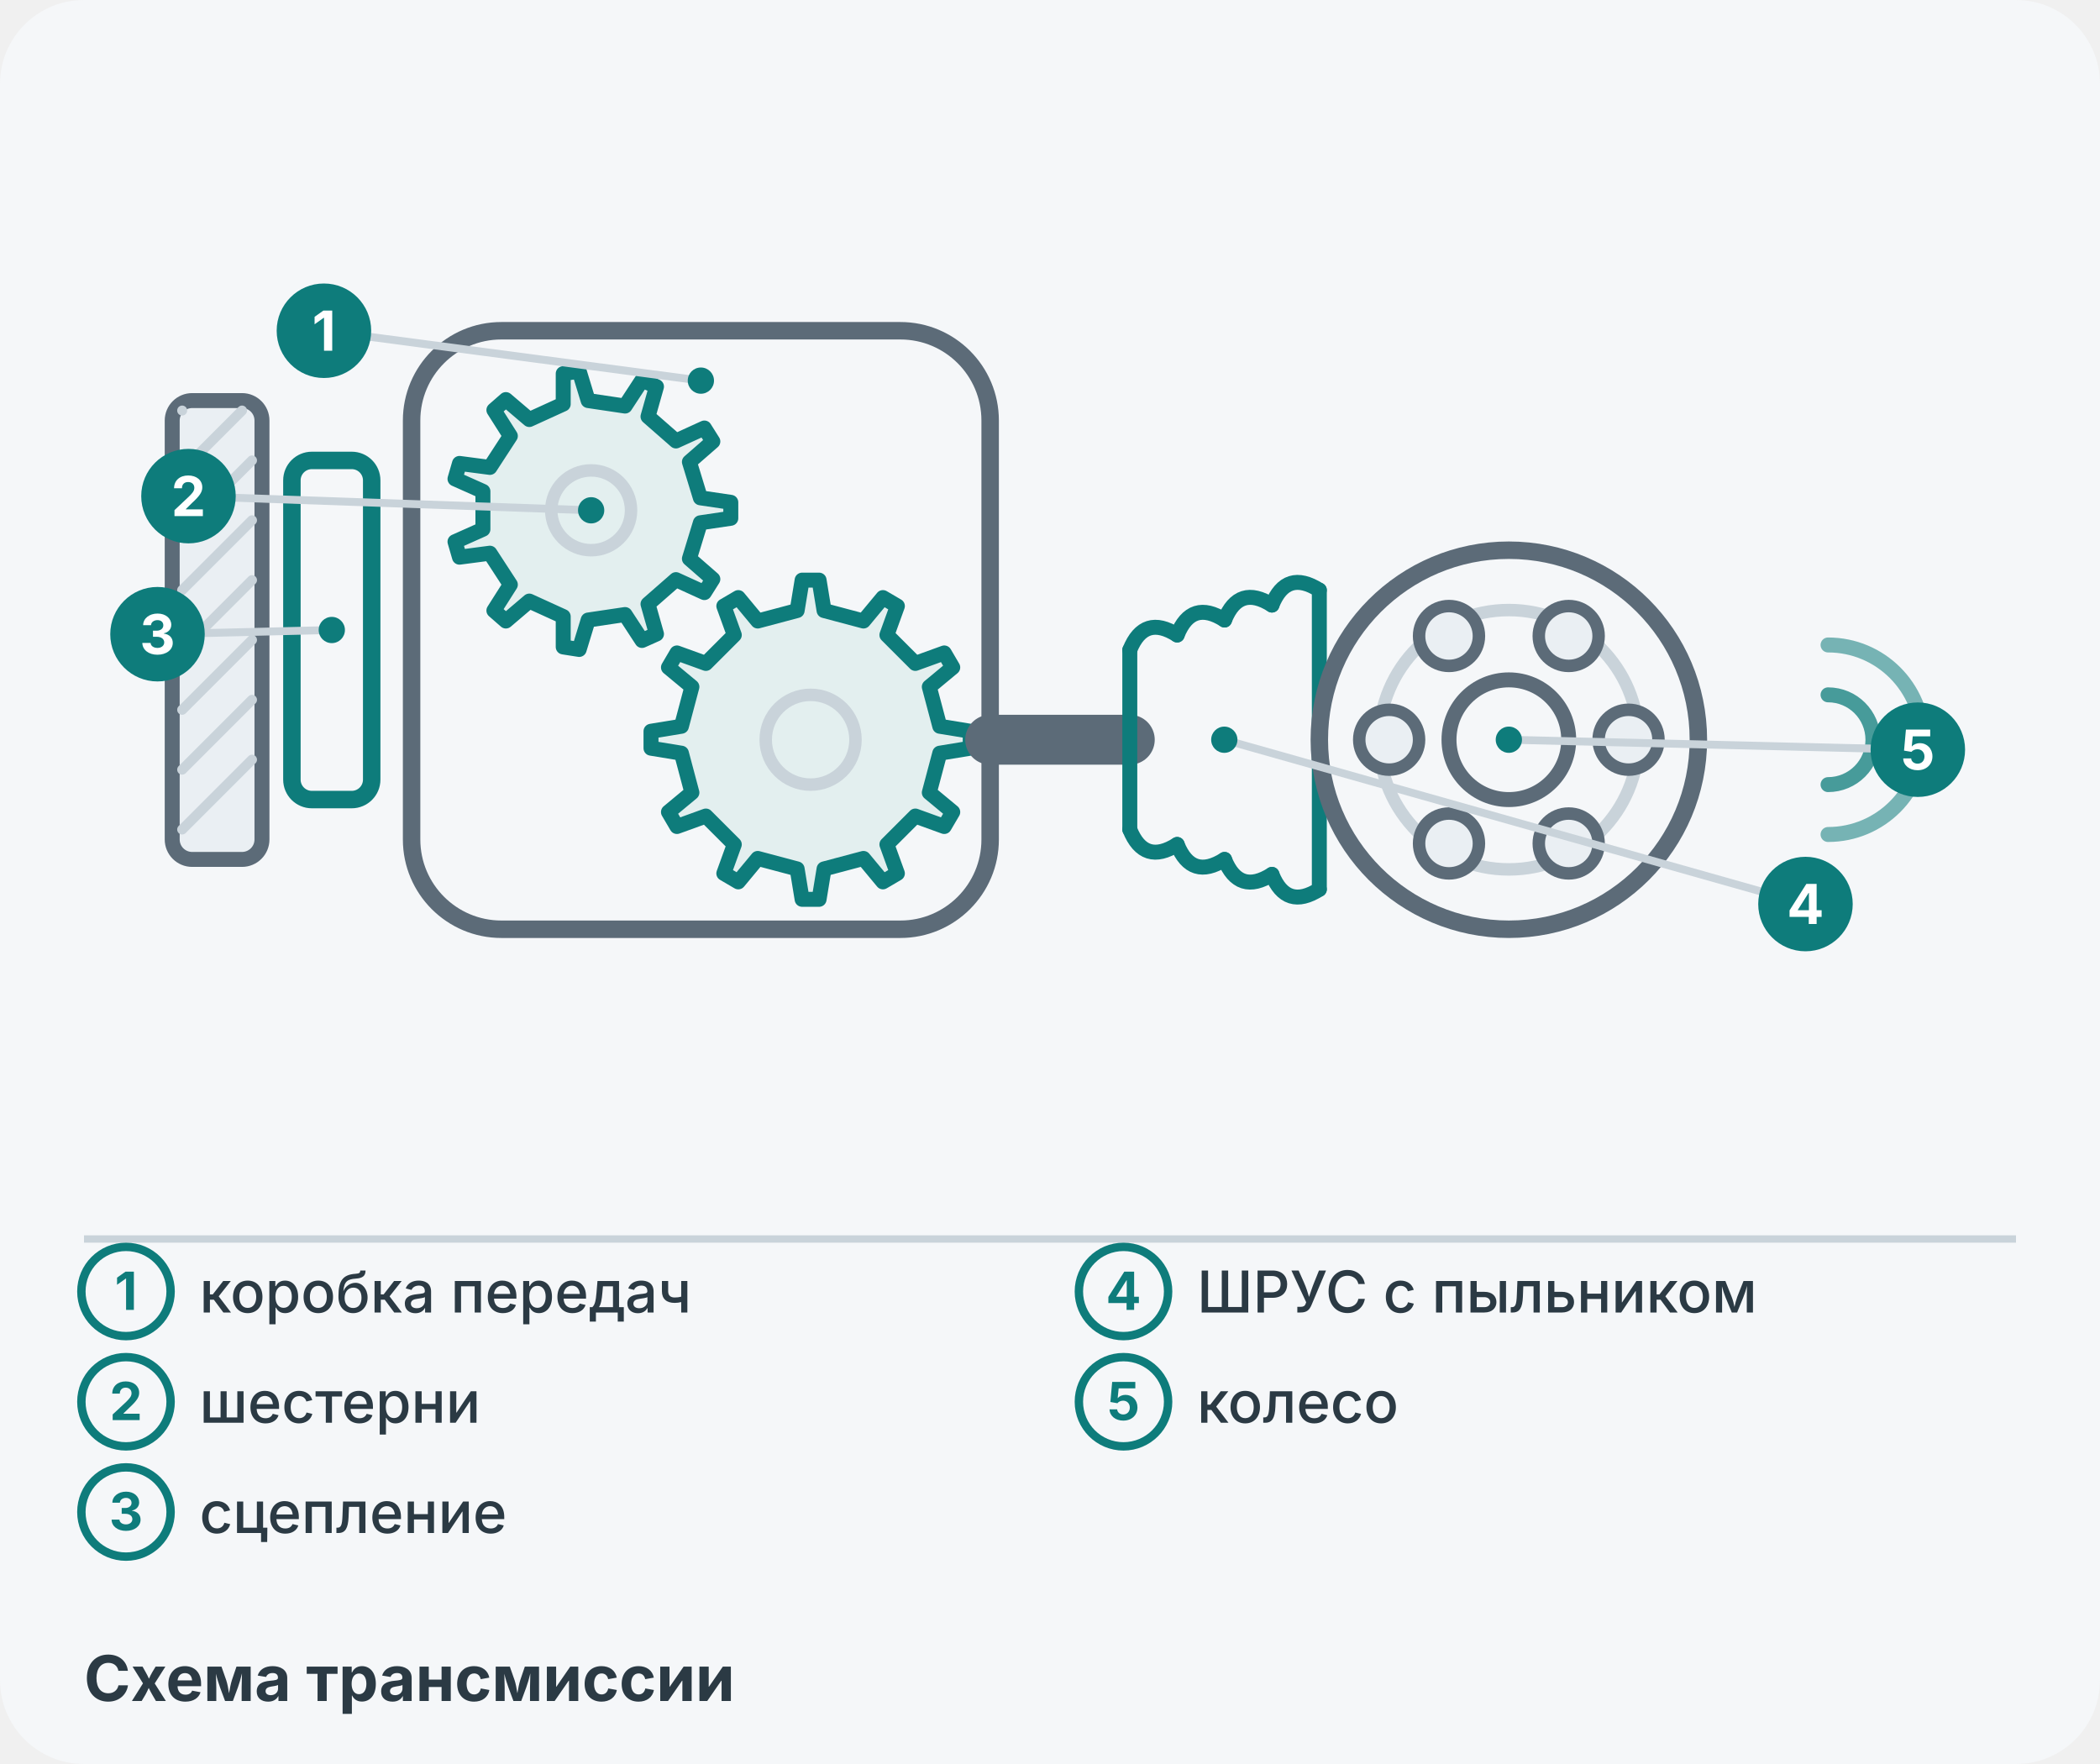
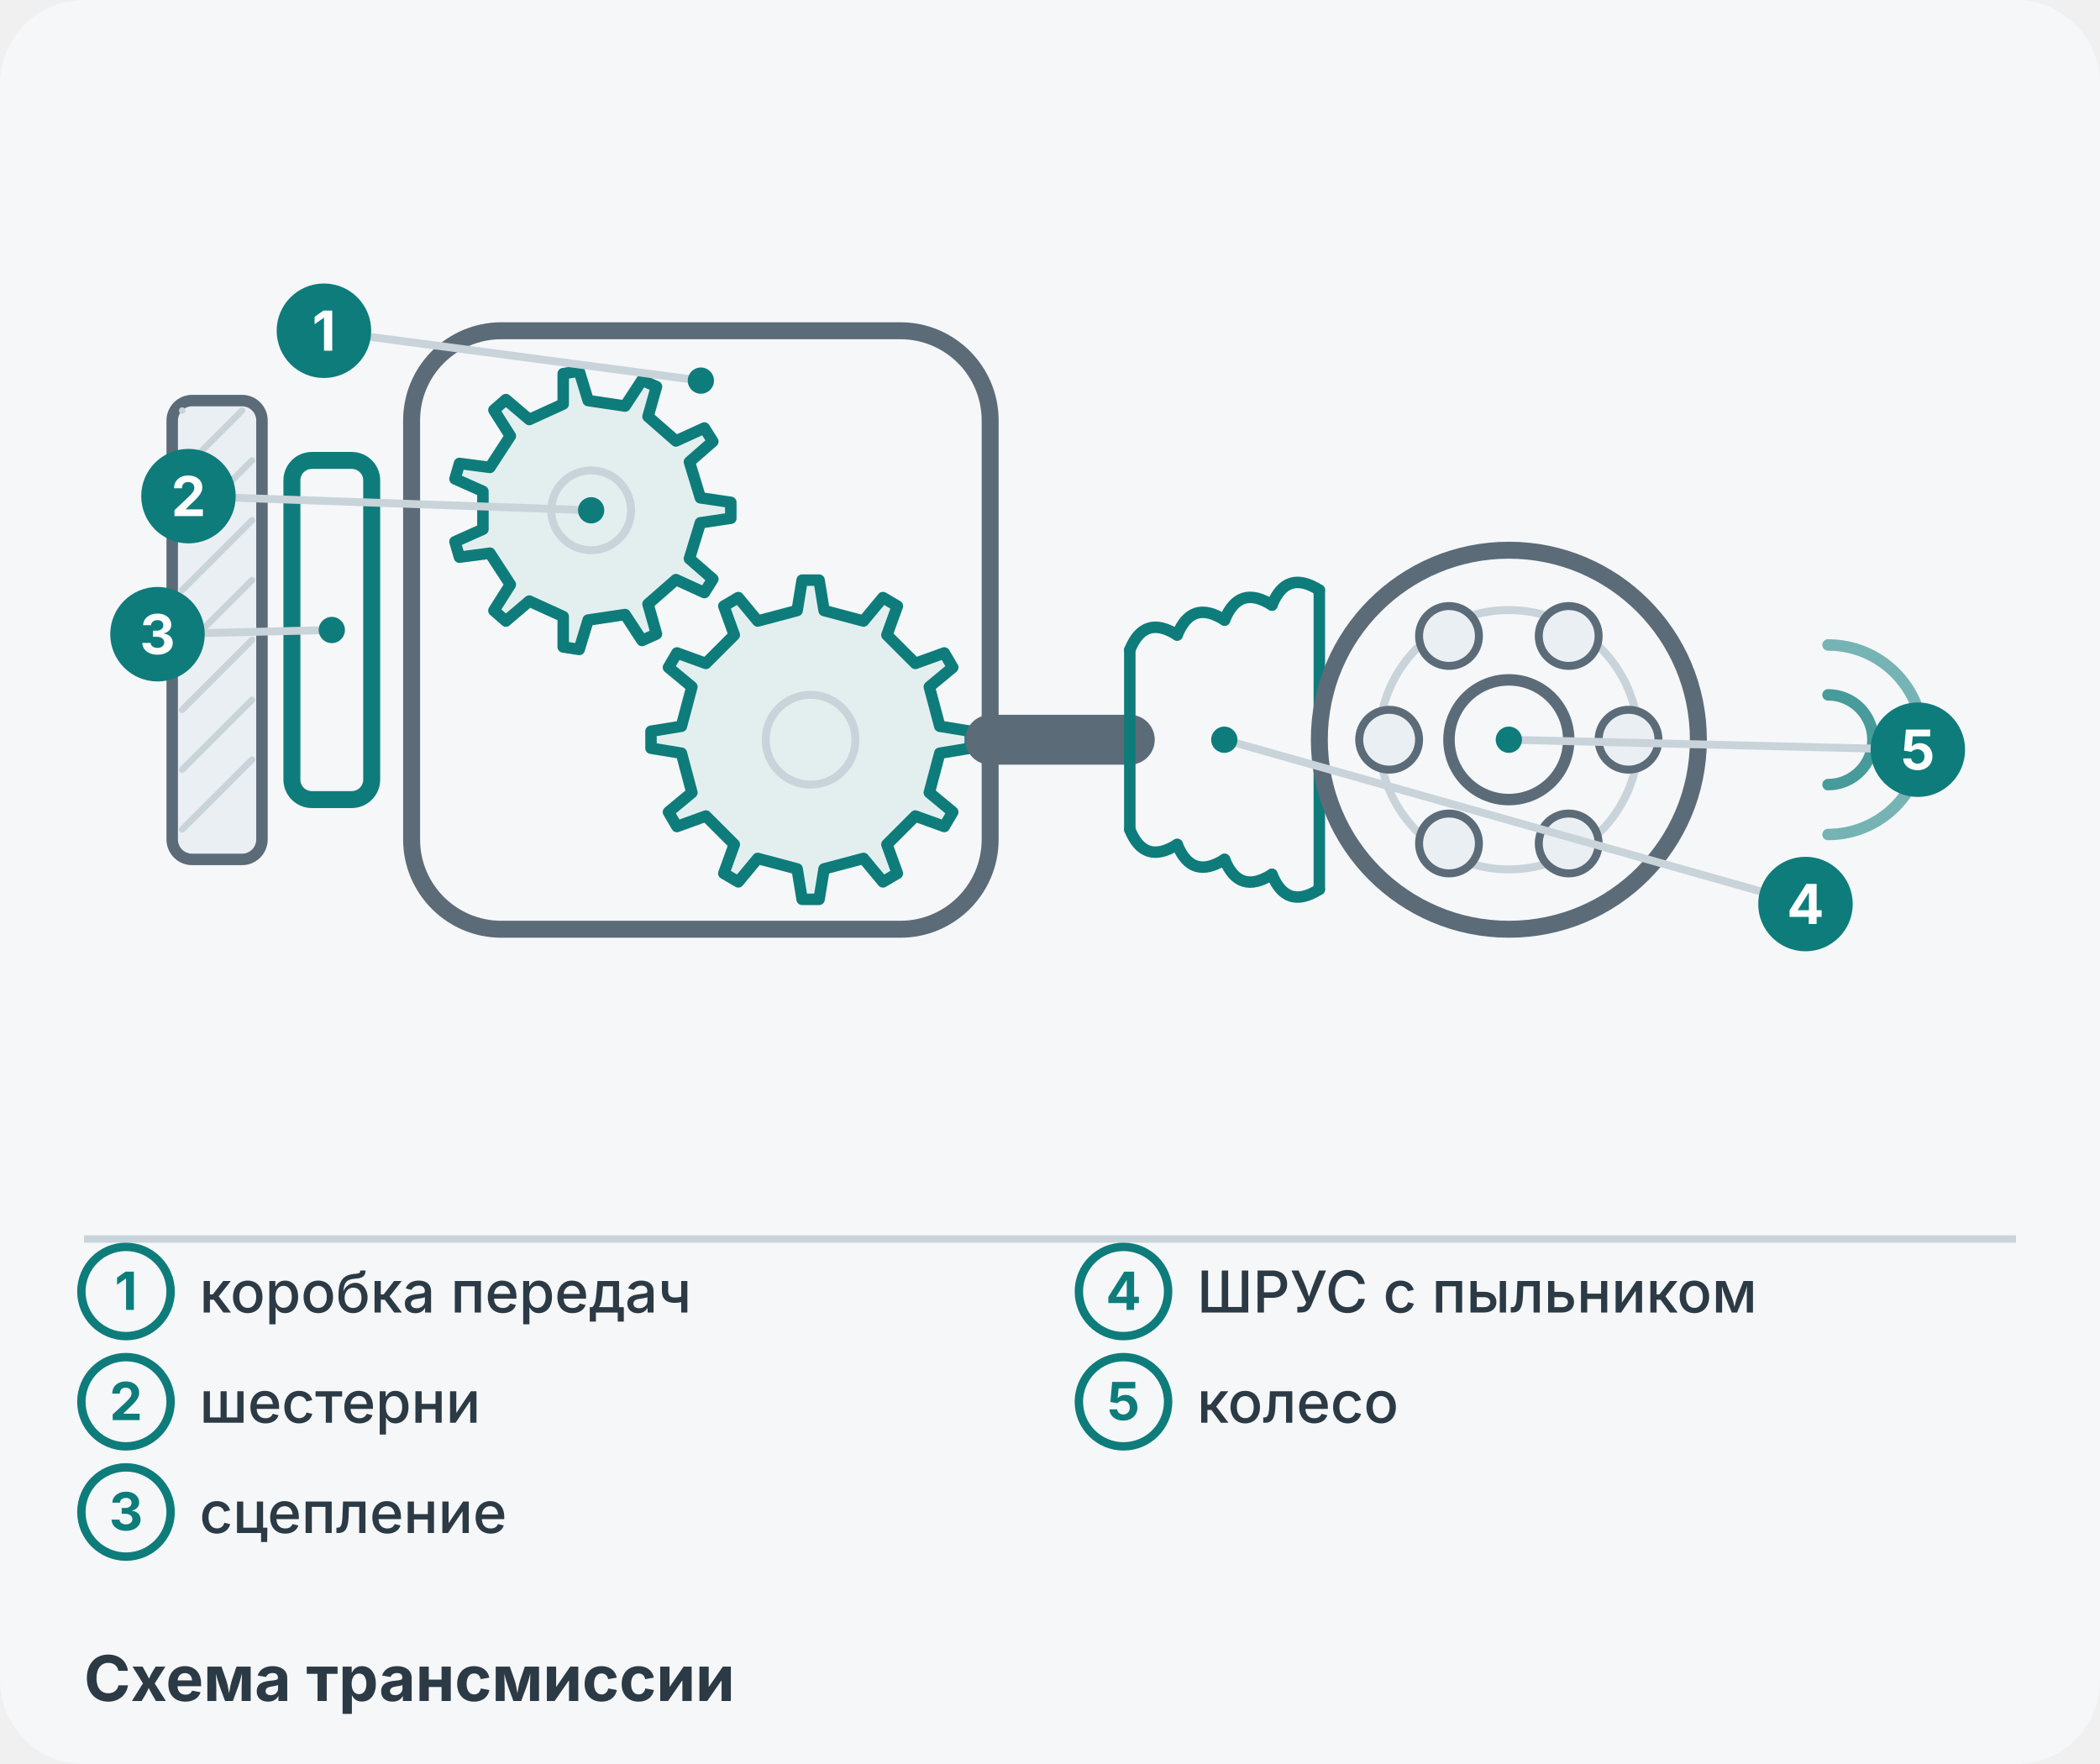
<svg xmlns="http://www.w3.org/2000/svg" viewBox="0 0 400 336" role="img" aria-label="Схема трансмиссии">
  <rect width="400" height="336" rx="16" fill="#F5F7F9" />
  <g transform="translate(10,6) scale(0.95)">
    <g fill="none" stroke-linecap="round" stroke-linejoin="round">
-       <rect x="24.0" y="74.0" width="18.0" height="92.0" rx="4" stroke="#5C6B78" stroke-width="3" fill="#EAEFF3" />
-       <path d="M 26.0 76.0 L 26.0 76.0" stroke="#C9D3DA" stroke-width="2" />
-       <path d="M 38.0 76.0 L 26.0 88.0" stroke="#C9D3DA" stroke-width="2" />
-       <path d="M 40.0 86.0 L 26.0 100.0" stroke="#C9D3DA" stroke-width="2" />
-       <path d="M 40.0 98.0 L 26.0 112.0" stroke="#C9D3DA" stroke-width="2" />
-       <path d="M 40.0 110.0 L 26.0 124.0" stroke="#C9D3DA" stroke-width="2" />
-       <path d="M 40.0 122.0 L 26.0 136.0" stroke="#C9D3DA" stroke-width="2" />
-       <path d="M 40.0 134.0 L 26.0 148.0" stroke="#C9D3DA" stroke-width="2" />
-       <path d="M 40.0 146.0 L 26.0 160.0" stroke="#C9D3DA" stroke-width="2" />
-       <rect x="48.0" y="86.0" width="16.0" height="68.0" rx="4" stroke="#0E7C7B" stroke-width="3.5" fill="none" />
-       <rect x="72.0" y="60.0" width="116.0" height="120.0" rx="18" stroke="#5C6B78" stroke-width="3.5" fill="none" />
-       <path d="M 129.9 93.5 L 136.0 94.4 L 136.0 97.6 L 129.9 98.5 L 127.7 105.7 L 132.4 109.8 L 130.7 112.5 L 125.0 109.9 L 119.4 114.8 L 121.1 120.8 L 118.2 122.1 L 114.8 116.9 L 107.4 118.0 L 105.6 123.9 L 102.4 123.4 L 102.4 117.3 L 95.6 114.2 L 90.9 118.2 L 88.5 116.1 L 91.8 110.9 L 87.7 104.6 L 81.6 105.4 L 80.7 102.3 L 86.3 99.8 L 86.3 92.2 L 80.7 89.7 L 81.6 86.6 L 87.7 87.4 L 91.8 81.1 L 88.5 75.9 L 90.9 73.8 L 95.6 77.8 L 102.4 74.7 L 102.4 68.6 L 105.6 68.1 L 107.4 74.0 L 114.8 75.1 L 118.2 69.9 L 121.1 71.2 L 119.4 77.2 L 125.0 82.1 L 130.7 79.5 L 132.4 82.2 L 127.7 86.3 Z" stroke="#0E7C7B" stroke-width="3" fill="#E3EFEF" />
-       <circle cx="108.0" cy="96.0" r="8.0" stroke="#C9D3DA" stroke-width="2.5" fill="none" />
-       <path d="M 177.9 139.3 L 184.0 140.3 L 184.0 143.7 L 177.9 144.7 L 175.8 152.6 L 180.5 156.5 L 178.8 159.4 L 173.0 157.3 L 167.3 163.0 L 169.4 168.8 L 166.5 170.5 L 162.6 165.8 L 154.7 167.9 L 153.7 174.0 L 150.3 174.0 L 149.3 167.9 L 141.4 165.8 L 137.5 170.5 L 134.6 168.8 L 136.7 163.0 L 131.0 157.3 L 125.2 159.4 L 123.5 156.5 L 128.2 152.6 L 126.1 144.7 L 120.0 143.7 L 120.0 140.3 L 126.1 139.3 L 128.2 131.4 L 123.5 127.5 L 125.2 124.6 L 131.0 126.7 L 136.7 121.0 L 134.6 115.2 L 137.5 113.5 L 141.4 118.2 L 149.3 116.1 L 150.3 110.0 L 153.7 110.0 L 154.7 116.1 L 162.6 118.2 L 166.5 113.5 L 169.4 115.2 L 167.3 121.0 L 173.0 126.7 L 178.8 124.6 L 180.5 127.5 L 175.8 131.4 Z" stroke="#0E7C7B" stroke-width="3" fill="#E3EFEF" />
-       <circle cx="152.0" cy="142.0" r="9.0" stroke="#C9D3DA" stroke-width="2.5" fill="none" />
-       <path d="M 188.0 142.0 L 216.0 142.0" stroke="#5C6B78" stroke-width="10" />
-       <path d="M 216.0 124.0 Q 218.9 116.8 225.5 121.0" stroke="#0E7C7B" stroke-width="3" fill="none" />
-       <path d="M 225.5 121.0 Q 228.4 113.8 235.0 118.0" stroke="#0E7C7B" stroke-width="3" fill="none" />
-       <path d="M 235.0 118.0 Q 237.9 110.8 244.5 115.0" stroke="#0E7C7B" stroke-width="3" fill="none" />
-       <path d="M 244.5 115.0 Q 247.4 107.8 254.0 112.0" stroke="#0E7C7B" stroke-width="3" fill="none" />
-       <path d="M 216.0 160.0 Q 218.9 167.2 225.5 163.0" stroke="#0E7C7B" stroke-width="3" fill="none" />
-       <path d="M 225.5 163.0 Q 228.4 170.2 235.0 166.0" stroke="#0E7C7B" stroke-width="3" fill="none" />
-       <path d="M 235.0 166.0 Q 237.9 173.2 244.5 169.0" stroke="#0E7C7B" stroke-width="3" fill="none" />
-       <path d="M 244.5 169.0 Q 247.4 176.2 254.0 172.0" stroke="#0E7C7B" stroke-width="3" fill="none" />
-       <path d="M 216.0 124.0 L 216.0 160.0" stroke="#0E7C7B" stroke-width="3" />
-       <path d="M 254.0 112.0 L 254.0 172.0" stroke="#0E7C7B" stroke-width="3" />
-       <circle cx="292.0" cy="142.0" r="38.0" stroke="#5C6B78" stroke-width="3.5" fill="none" />
-       <circle cx="292.0" cy="142.0" r="26.0" stroke="#C9D3DA" stroke-width="2.5" fill="none" />
-       <circle cx="316.0" cy="142.0" r="6.0" stroke="#5C6B78" stroke-width="2.5" fill="#EAEFF3" />
-       <circle cx="304.0" cy="162.8" r="6.0" stroke="#5C6B78" stroke-width="2.5" fill="#EAEFF3" />
-       <circle cx="280.0" cy="162.8" r="6.0" stroke="#5C6B78" stroke-width="2.5" fill="#EAEFF3" />
-       <circle cx="268.0" cy="142.0" r="6.0" stroke="#5C6B78" stroke-width="2.5" fill="#EAEFF3" />
-       <circle cx="280.0" cy="121.2" r="6.0" stroke="#5C6B78" stroke-width="2.5" fill="#EAEFF3" />
-       <circle cx="304.0" cy="121.2" r="6.0" stroke="#5C6B78" stroke-width="2.5" fill="#EAEFF3" />
-       <circle cx="292.0" cy="142.0" r="12.0" stroke="#5C6B78" stroke-width="3" fill="none" />
-       <path d="M 356 133 A 9 9 0 0 1 356 151" stroke="#0E7C7B" stroke-width="3" opacity="0.75" />
-       <path d="M 356 123 A 19 19 0 0 1 356 161" stroke="#0E7C7B" stroke-width="3" opacity="0.55" />
+       <rect x="24.0" y="74.0" width="18.0" height="92.0" rx="4" stroke="#5C6B78" stroke-width="2.3" fill="#EAEFF3" />
+       <path d="M 26.0 76.0 L 26.0 76.0" stroke="#C9D3DA" stroke-width="1.3" />
+       <path d="M 38.0 76.0 L 26.0 88.0" stroke="#C9D3DA" stroke-width="1.3" />
+       <path d="M 40.0 86.0 L 26.0 100.0" stroke="#C9D3DA" stroke-width="1.3" />
+       <path d="M 40.0 98.0 L 26.0 112.0" stroke="#C9D3DA" stroke-width="1.3" />
+       <path d="M 40.0 110.0 L 26.0 124.0" stroke="#C9D3DA" stroke-width="1.3" />
+       <path d="M 40.0 122.0 L 26.0 136.0" stroke="#C9D3DA" stroke-width="1.3" />
+       <path d="M 40.0 134.0 L 26.0 148.0" stroke="#C9D3DA" stroke-width="1.3" />
+       <path d="M 40.0 146.0 L 26.0 160.0" stroke="#C9D3DA" stroke-width="1.3" />
+       <rect x="48.0" y="86.0" width="16.0" height="68.0" rx="4" stroke="#0E7C7B" stroke-width="3.4" fill="none" />
+       <rect x="72.0" y="60.0" width="116.0" height="120.0" rx="18" stroke="#5C6B78" stroke-width="3.4" fill="none" />
+       <path d="M 129.9 93.5 L 136.0 94.4 L 136.0 97.6 L 129.9 98.5 L 127.7 105.7 L 132.4 109.8 L 130.7 112.5 L 125.0 109.9 L 119.4 114.8 L 121.1 120.8 L 118.2 122.1 L 114.8 116.9 L 107.4 118.0 L 105.6 123.9 L 102.4 123.4 L 102.4 117.3 L 95.6 114.2 L 90.9 118.2 L 88.5 116.1 L 91.8 110.9 L 87.7 104.6 L 81.6 105.4 L 80.7 102.3 L 86.3 99.8 L 86.3 92.2 L 80.7 89.7 L 81.6 86.6 L 87.7 87.4 L 91.8 81.1 L 88.5 75.9 L 90.9 73.8 L 95.6 77.8 L 102.4 74.7 L 102.4 68.6 L 105.6 68.1 L 107.4 74.0 L 114.8 75.1 L 118.2 69.9 L 121.1 71.2 L 119.4 77.2 L 125.0 82.1 L 130.7 79.5 L 132.4 82.2 L 127.7 86.3 Z" stroke="#0E7C7B" stroke-width="2.3" fill="#E3EFEF" />
+       <circle cx="108.0" cy="96.0" r="8.0" stroke="#C9D3DA" stroke-width="1.6" fill="none" />
+       <path d="M 177.9 139.3 L 184.0 140.3 L 184.0 143.7 L 177.9 144.7 L 175.8 152.6 L 180.5 156.5 L 178.8 159.4 L 173.0 157.3 L 167.3 163.0 L 169.4 168.8 L 166.5 170.5 L 162.6 165.8 L 154.7 167.9 L 153.7 174.0 L 150.3 174.0 L 149.3 167.9 L 141.4 165.8 L 137.5 170.5 L 134.6 168.8 L 136.7 163.0 L 131.0 157.3 L 125.2 159.4 L 123.5 156.5 L 128.2 152.6 L 126.1 144.7 L 120.0 143.7 L 120.0 140.3 L 126.1 139.3 L 128.2 131.4 L 123.5 127.5 L 125.2 124.6 L 131.0 126.7 L 136.7 121.0 L 134.6 115.2 L 137.5 113.5 L 141.4 118.2 L 149.3 116.1 L 150.3 110.0 L 153.7 110.0 L 154.7 116.1 L 162.6 118.2 L 166.5 113.5 L 169.4 115.2 L 167.3 121.0 L 173.0 126.7 L 178.8 124.6 L 180.5 127.5 L 175.8 131.4 Z" stroke="#0E7C7B" stroke-width="2.3" fill="#E3EFEF" />
+       <circle cx="152.0" cy="142.0" r="9.0" stroke="#C9D3DA" stroke-width="1.6" fill="none" />
+       <path d="M 188.0 142.0 L 216.0 142.0" stroke="#5C6B78" stroke-width="10.0" />
+       <path d="M 216.0 124.0 Q 218.9 116.8 225.5 121.0" stroke="#0E7C7B" stroke-width="2.3" fill="none" />
+       <path d="M 225.5 121.0 Q 228.4 113.8 235.0 118.0" stroke="#0E7C7B" stroke-width="2.3" fill="none" />
+       <path d="M 235.0 118.0 Q 237.9 110.8 244.5 115.0" stroke="#0E7C7B" stroke-width="2.3" fill="none" />
+       <path d="M 244.5 115.0 Q 247.4 107.8 254.0 112.0" stroke="#0E7C7B" stroke-width="2.3" fill="none" />
+       <path d="M 216.0 160.0 Q 218.9 167.2 225.5 163.0" stroke="#0E7C7B" stroke-width="2.3" fill="none" />
+       <path d="M 225.5 163.0 Q 228.4 170.2 235.0 166.0" stroke="#0E7C7B" stroke-width="2.3" fill="none" />
+       <path d="M 235.0 166.0 Q 237.9 173.2 244.5 169.0" stroke="#0E7C7B" stroke-width="2.3" fill="none" />
+       <path d="M 244.5 169.0 Q 247.4 176.2 254.0 172.0" stroke="#0E7C7B" stroke-width="2.3" fill="none" />
+       <path d="M 216.0 124.0 L 216.0 160.0" stroke="#0E7C7B" stroke-width="2.3" />
+       <path d="M 254.0 112.0 L 254.0 172.0" stroke="#0E7C7B" stroke-width="2.3" />
+       <circle cx="292.0" cy="142.0" r="38.0" stroke="#5C6B78" stroke-width="3.4" fill="none" />
+       <circle cx="292.0" cy="142.0" r="26.0" stroke="#C9D3DA" stroke-width="1.6" fill="none" />
+       <circle cx="316.0" cy="142.0" r="6.0" stroke="#5C6B78" stroke-width="1.6" fill="#EAEFF3" />
+       <circle cx="304.0" cy="162.8" r="6.0" stroke="#5C6B78" stroke-width="1.6" fill="#EAEFF3" />
+       <circle cx="280.0" cy="162.8" r="6.0" stroke="#5C6B78" stroke-width="1.6" fill="#EAEFF3" />
+       <circle cx="268.0" cy="142.0" r="6.0" stroke="#5C6B78" stroke-width="1.6" fill="#EAEFF3" />
+       <circle cx="280.0" cy="121.2" r="6.0" stroke="#5C6B78" stroke-width="1.6" fill="#EAEFF3" />
+       <circle cx="304.0" cy="121.2" r="6.0" stroke="#5C6B78" stroke-width="1.6" fill="#EAEFF3" />
+       <circle cx="292.0" cy="142.0" r="12.0" stroke="#5C6B78" stroke-width="2.3" fill="none" />
+       <path d="M 356 133 A 9 9 0 0 1 356 151" stroke="#0E7C7B" stroke-width="2.3" opacity="0.75" />
+       <path d="M 356 123 A 19 19 0 0 1 356 161" stroke="#0E7C7B" stroke-width="2.3" opacity="0.55" />
    </g>
  </g>
  <path d="M 16 236 L 384 236" stroke="#C9D3DA" stroke-width="1.4" fill="none" />
  <g fill="none" stroke-linecap="round" stroke-linejoin="round">
    <path d="M 133.5 72.5 L 61.7 63.0" stroke="#C9D3DA" stroke-width="1.5" fill="none" />
    <circle cx="133.5" cy="72.5" r="2.5" fill="#0E7C7B" />
    <circle cx="61.7" cy="63.0" r="9" fill="#0E7C7B" />
    <text x="61.7" y="66.8" font-family="Manrope, Inter, system-ui, -apple-system, Segoe UI, sans-serif" font-size="10.5" font-weight="700" fill="#FFFFFF" text-anchor="middle">1</text>
    <path d="M 112.6 97.2 L 35.9 94.5" stroke="#C9D3DA" stroke-width="1.5" fill="none" />
    <circle cx="112.6" cy="97.2" r="2.5" fill="#0E7C7B" />
    <circle cx="35.9" cy="94.5" r="9" fill="#0E7C7B" />
    <text x="35.9" y="98.3" font-family="Manrope, Inter, system-ui, -apple-system, Segoe UI, sans-serif" font-size="10.5" font-weight="700" fill="#FFFFFF" text-anchor="middle">2</text>
    <path d="M 63.2 120.0 L 30.0 120.8" stroke="#C9D3DA" stroke-width="1.5" fill="none" />
    <circle cx="63.2" cy="120.0" r="2.5" fill="#0E7C7B" />
    <circle cx="30.0" cy="120.8" r="9" fill="#0E7C7B" />
    <text x="30.0" y="124.6" font-family="Manrope, Inter, system-ui, -apple-system, Segoe UI, sans-serif" font-size="10.5" font-weight="700" fill="#FFFFFF" text-anchor="middle">3</text>
    <path d="M 233.2 140.9 L 343.9 172.2" stroke="#C9D3DA" stroke-width="1.5" fill="none" />
    <circle cx="233.2" cy="140.9" r="2.5" fill="#0E7C7B" />
    <circle cx="343.9" cy="172.2" r="9" fill="#0E7C7B" />
    <text x="343.9" y="176.0" font-family="Manrope, Inter, system-ui, -apple-system, Segoe UI, sans-serif" font-size="10.5" font-weight="700" fill="#FFFFFF" text-anchor="middle">4</text>
    <path d="M 287.4 140.9 L 365.3 142.8" stroke="#C9D3DA" stroke-width="1.5" fill="none" />
    <circle cx="287.4" cy="140.9" r="2.5" fill="#0E7C7B" />
    <circle cx="365.3" cy="142.8" r="9" fill="#0E7C7B" />
    <text x="365.3" y="146.6" font-family="Manrope, Inter, system-ui, -apple-system, Segoe UI, sans-serif" font-size="10.5" font-weight="700" fill="#FFFFFF" text-anchor="middle">5</text>
    <circle cx="24.0" cy="246.0" r="8.5" fill="#F5F7F9" stroke="#0E7C7B" stroke-width="1.6" />
    <text x="24.0" y="249.5" font-family="Manrope, Inter, system-ui, -apple-system, Segoe UI, sans-serif" font-size="10" font-weight="700" fill="#0E7C7B" text-anchor="middle">1</text>
    <text x="38.0" y="250.0" font-family="Manrope, Inter, system-ui, -apple-system, Segoe UI, sans-serif" font-size="11" font-weight="500" fill="#2B3A44" text-anchor="start">коробка передач</text>
    <circle cx="24.0" cy="267.0" r="8.5" fill="#F5F7F9" stroke="#0E7C7B" stroke-width="1.6" />
    <text x="24.0" y="270.5" font-family="Manrope, Inter, system-ui, -apple-system, Segoe UI, sans-serif" font-size="10" font-weight="700" fill="#0E7C7B" text-anchor="middle">2</text>
    <text x="38.0" y="271.0" font-family="Manrope, Inter, system-ui, -apple-system, Segoe UI, sans-serif" font-size="11" font-weight="500" fill="#2B3A44" text-anchor="start">шестерни</text>
    <circle cx="24.0" cy="288.0" r="8.5" fill="#F5F7F9" stroke="#0E7C7B" stroke-width="1.6" />
    <text x="24.0" y="291.5" font-family="Manrope, Inter, system-ui, -apple-system, Segoe UI, sans-serif" font-size="10" font-weight="700" fill="#0E7C7B" text-anchor="middle">3</text>
    <text x="38.0" y="292.0" font-family="Manrope, Inter, system-ui, -apple-system, Segoe UI, sans-serif" font-size="11" font-weight="500" fill="#2B3A44" text-anchor="start">сцепление</text>
    <circle cx="214.0" cy="246.0" r="8.5" fill="#F5F7F9" stroke="#0E7C7B" stroke-width="1.6" />
    <text x="214.0" y="249.5" font-family="Manrope, Inter, system-ui, -apple-system, Segoe UI, sans-serif" font-size="10" font-weight="700" fill="#0E7C7B" text-anchor="middle">4</text>
    <text x="228.0" y="250.0" font-family="Manrope, Inter, system-ui, -apple-system, Segoe UI, sans-serif" font-size="11" font-weight="500" fill="#2B3A44" text-anchor="start">ШРУС с пыльником</text>
    <circle cx="214.0" cy="267.0" r="8.5" fill="#F5F7F9" stroke="#0E7C7B" stroke-width="1.6" />
    <text x="214.0" y="270.5" font-family="Manrope, Inter, system-ui, -apple-system, Segoe UI, sans-serif" font-size="10" font-weight="700" fill="#0E7C7B" text-anchor="middle">5</text>
    <text x="228.0" y="271.0" font-family="Manrope, Inter, system-ui, -apple-system, Segoe UI, sans-serif" font-size="11" font-weight="500" fill="#2B3A44" text-anchor="start">колесо</text>
  </g>
  <text x="16.0" y="324.0" font-family="Manrope, Inter, system-ui, -apple-system, Segoe UI, sans-serif" font-size="12" font-weight="700" fill="#2B3A44" text-anchor="start">Схема трансмиссии</text>
</svg>
